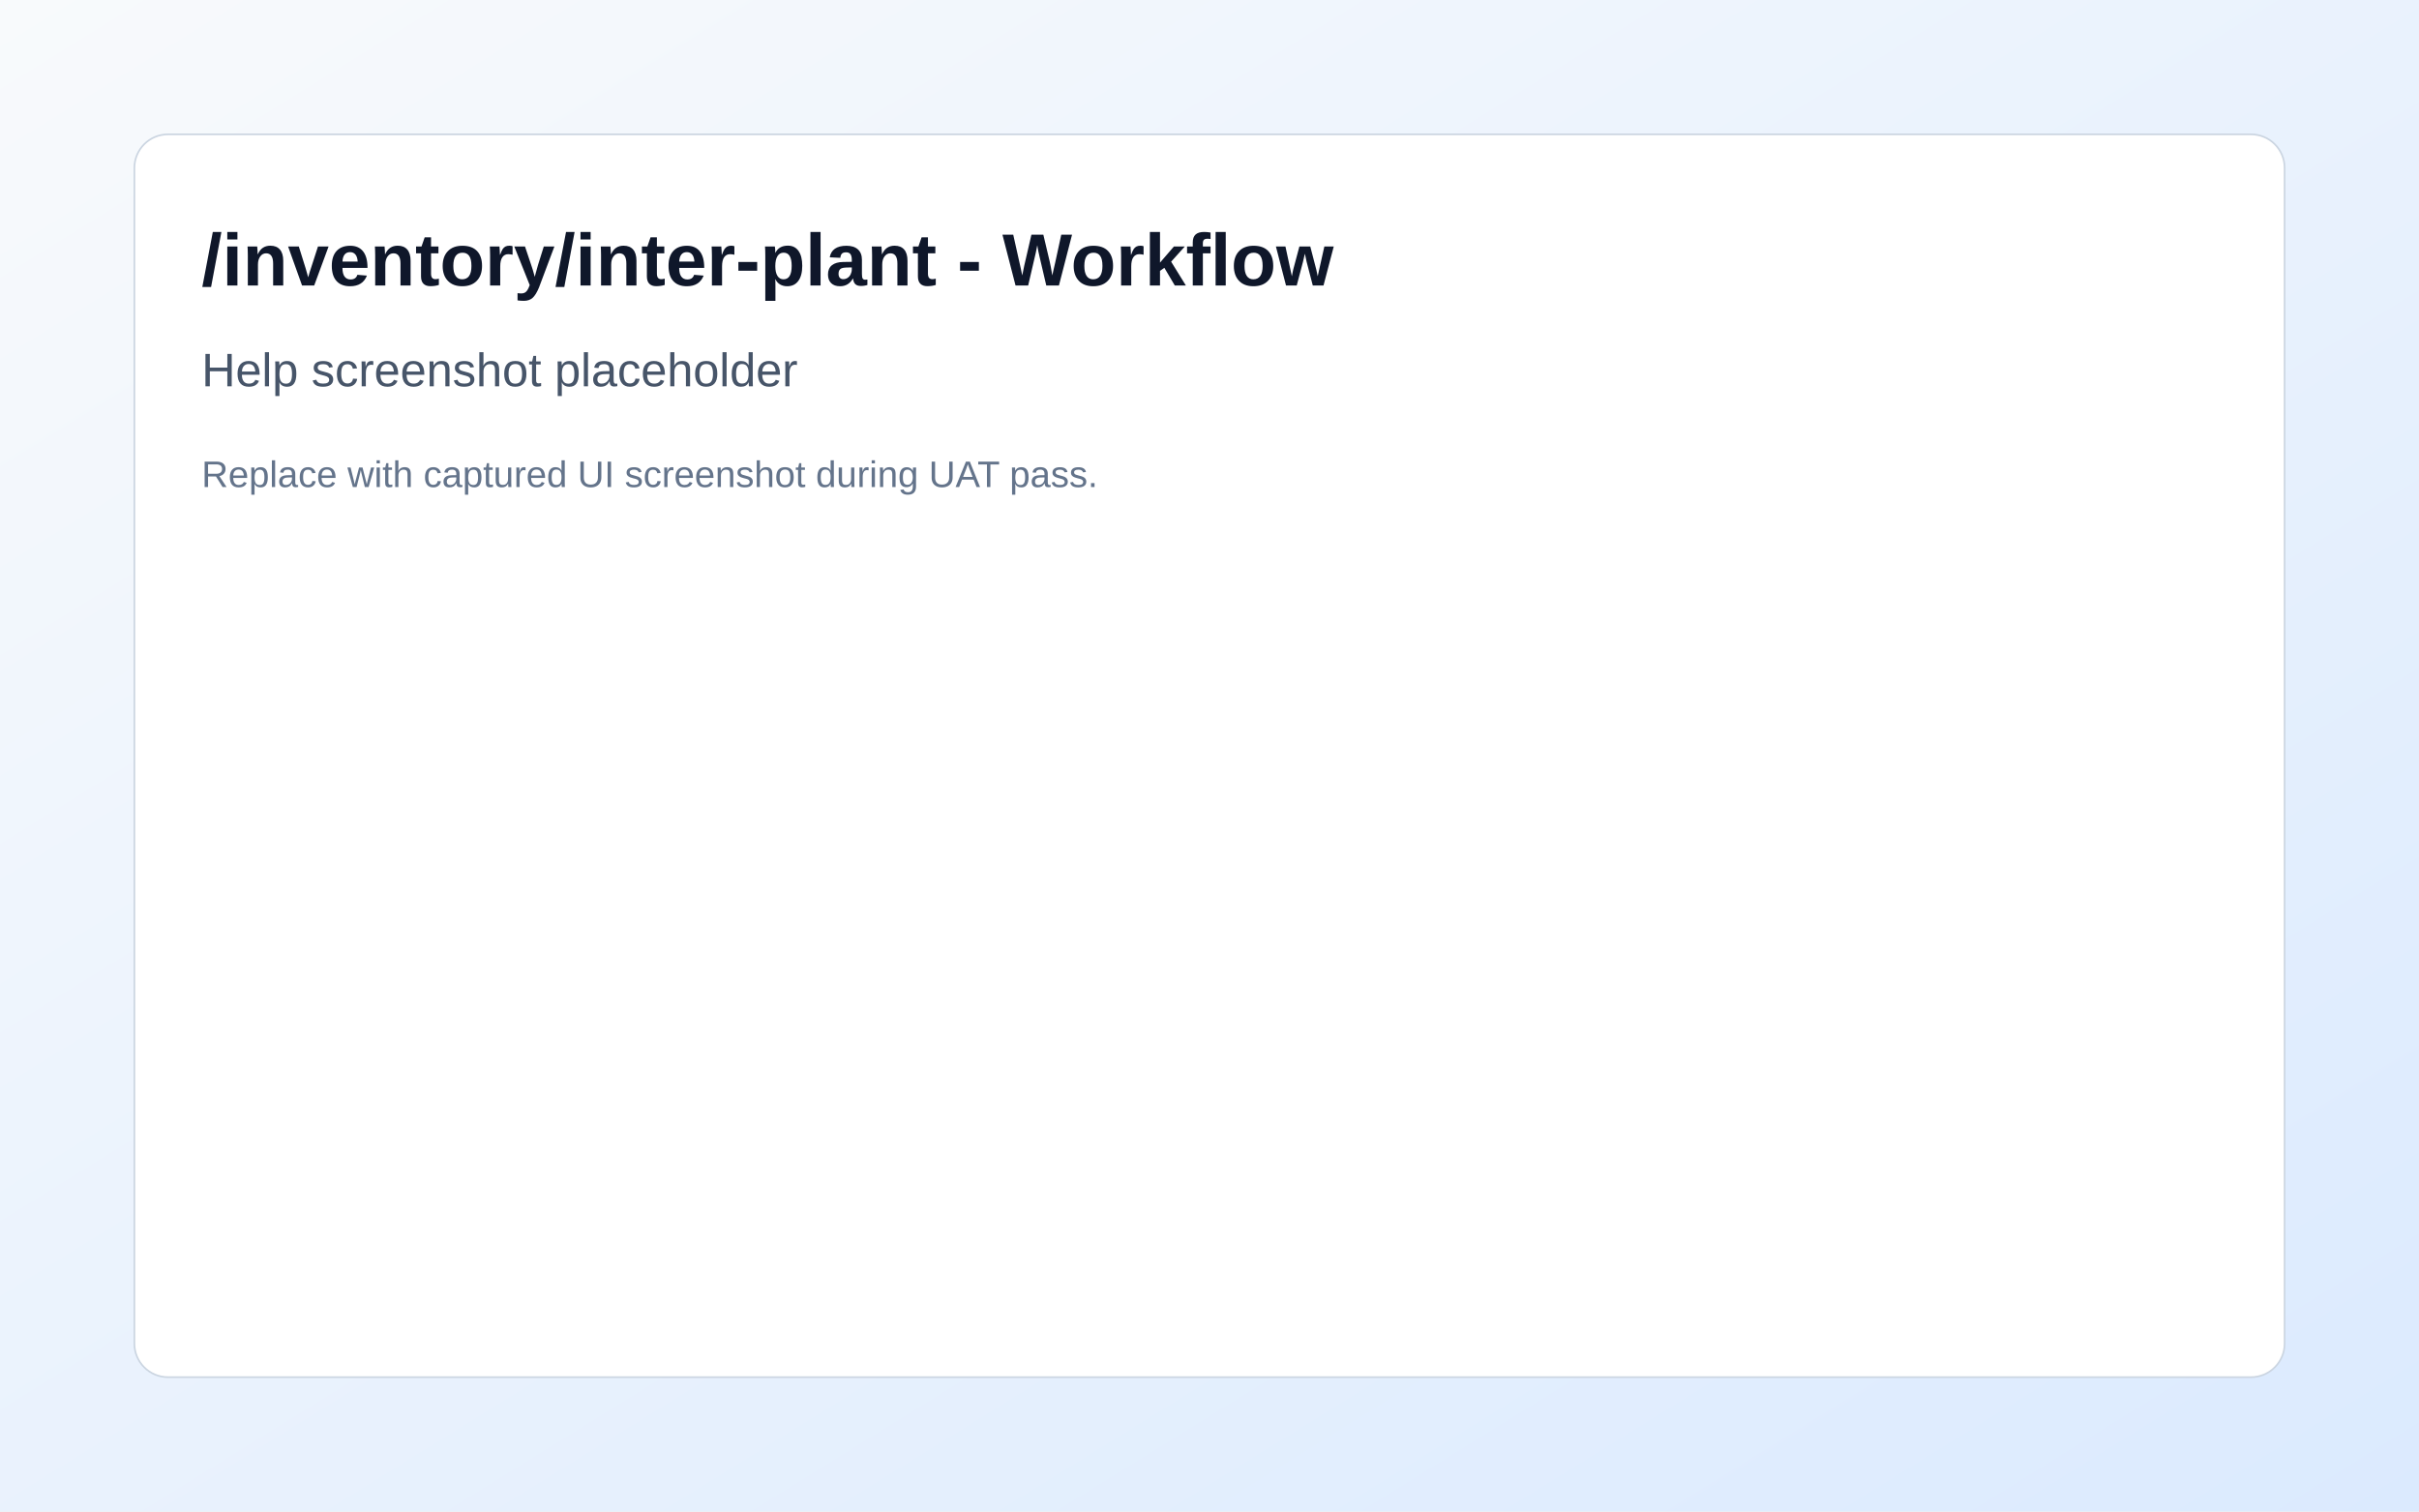
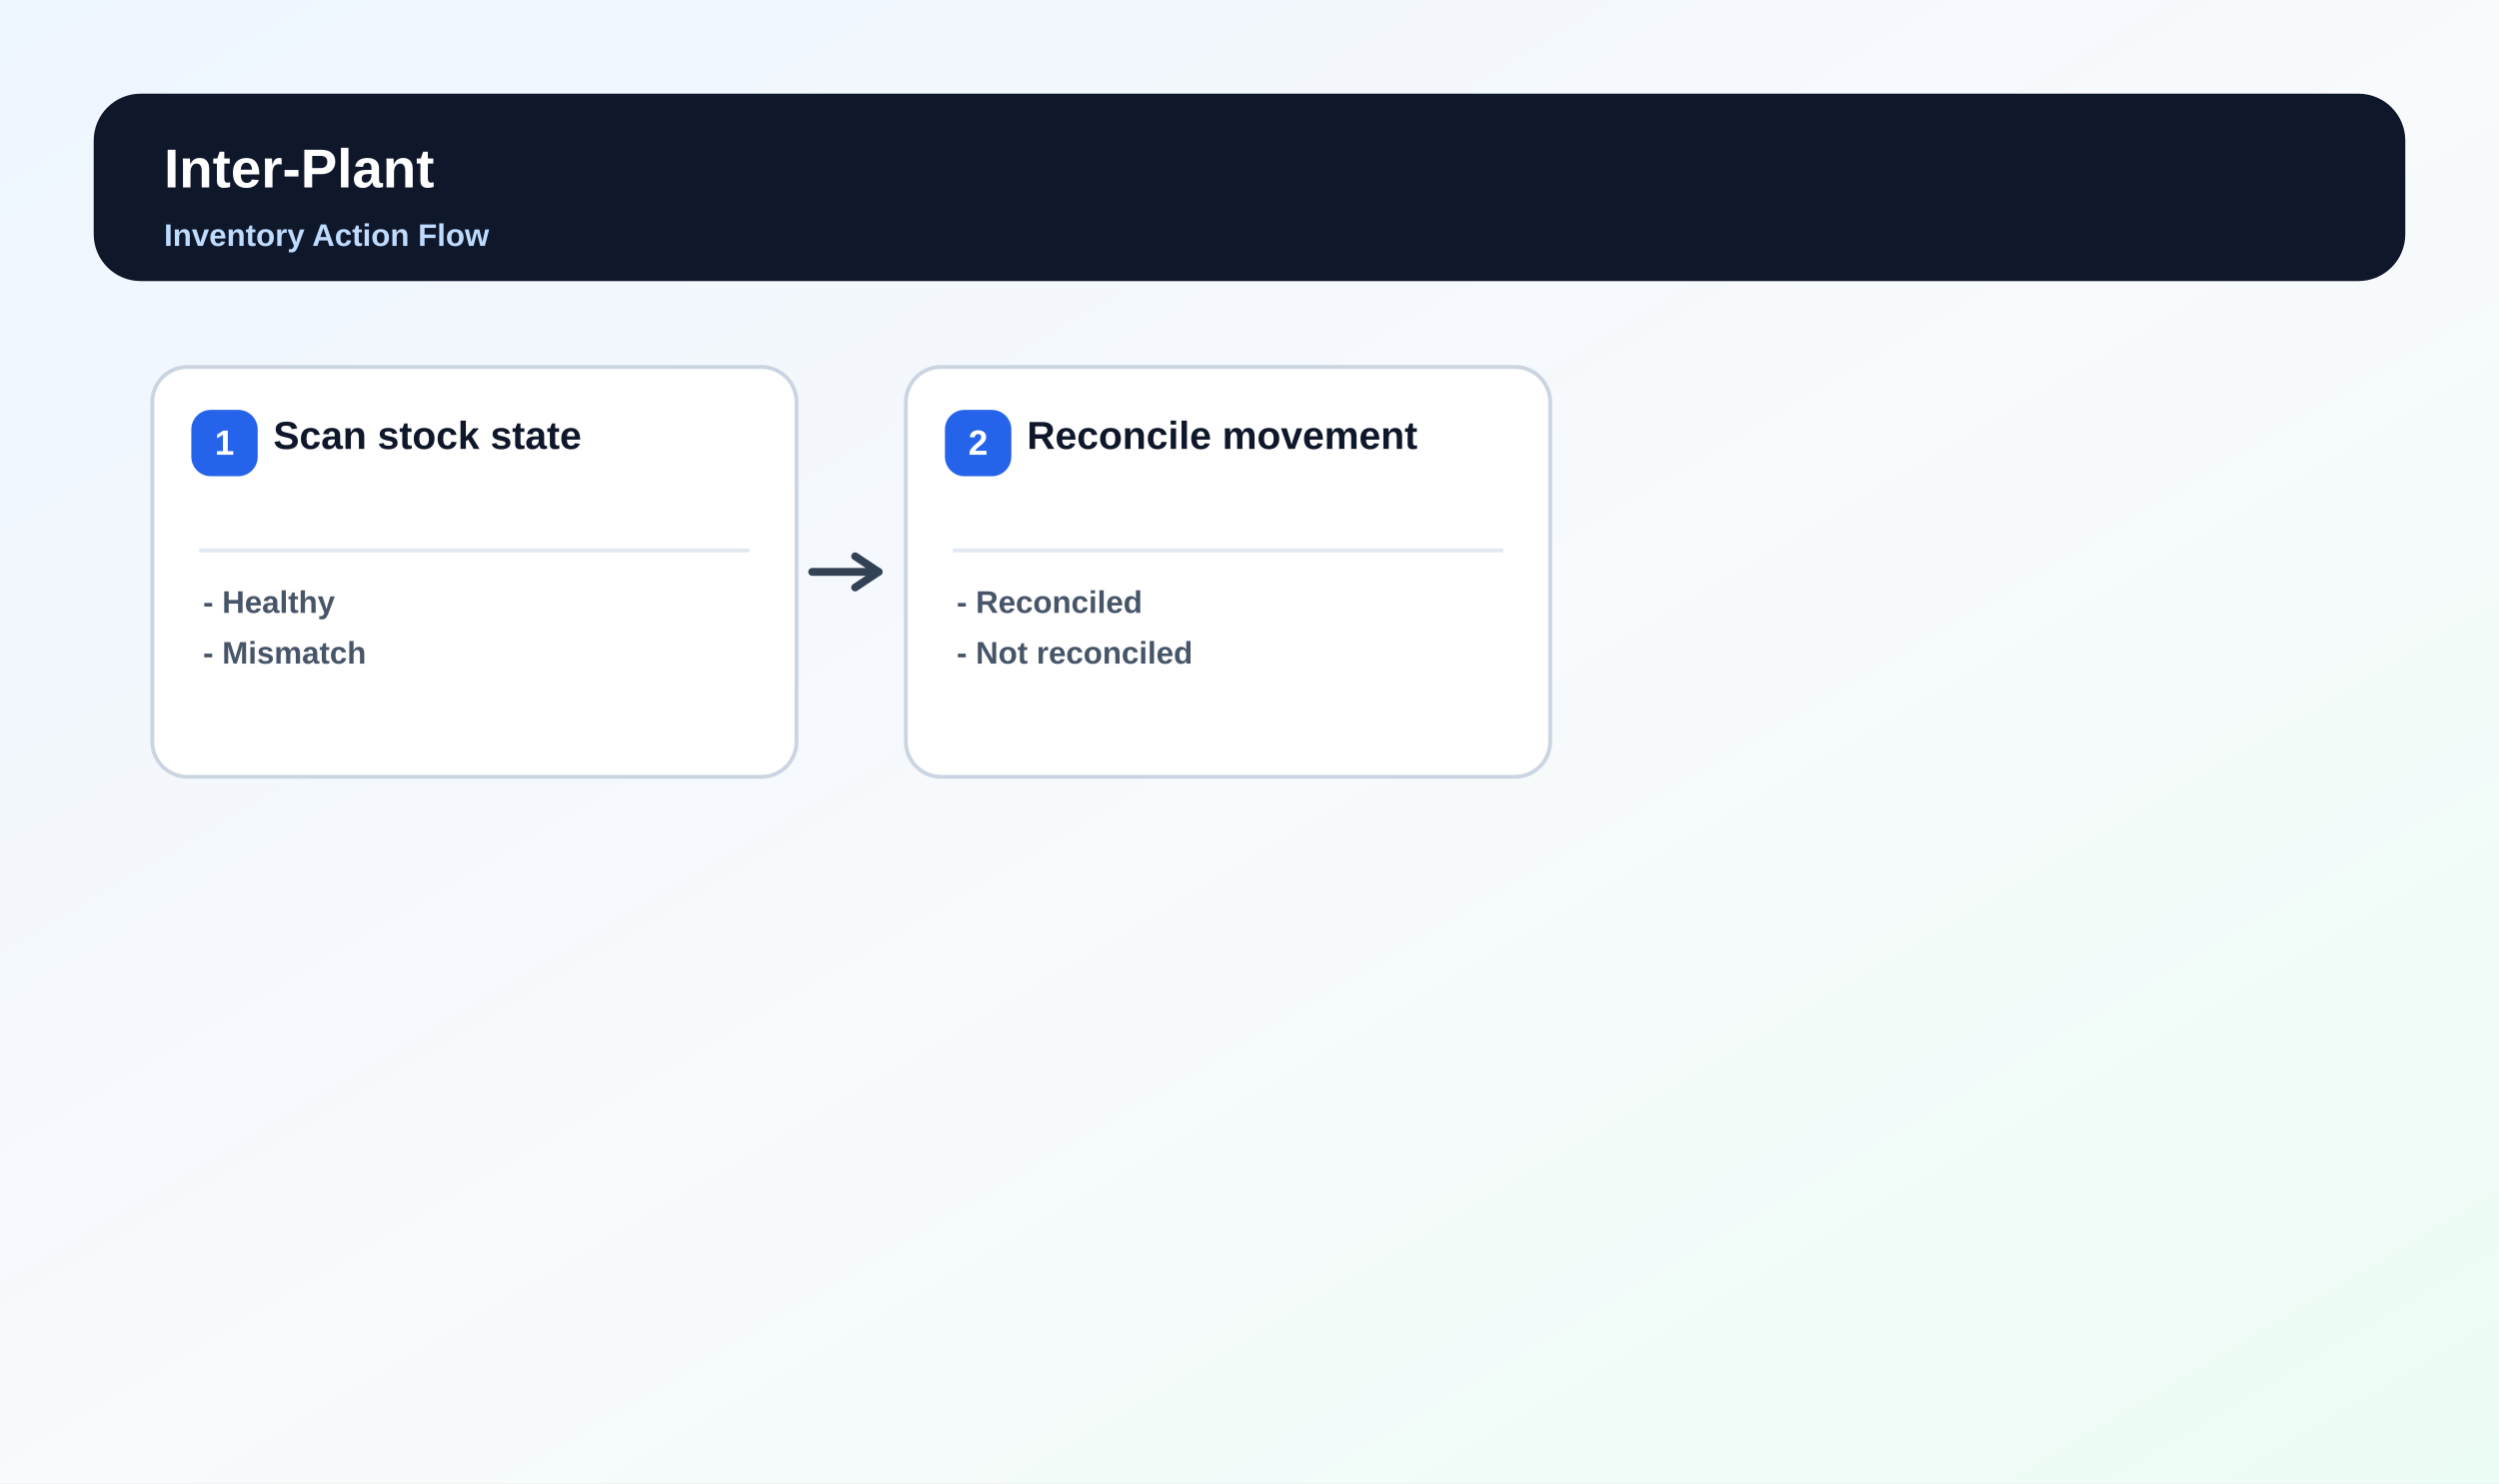
- <svg xmlns="http://www.w3.org/2000/svg" width="1440" height="900" viewBox="0 0 1440 900" role="img" aria-label="/inventory/inter-plant - Workflow">
+ <svg xmlns="http://www.w3.org/2000/svg" width="1280" height="760" viewBox="0 0 1280 760" role="img" aria-label="Inter-Plant workflow">
  <defs>
-     <linearGradient id="g" x1="0" x2="1" y1="0" y2="1">
-       <stop offset="0%" stop-color="#f8fafc" />
-       <stop offset="100%" stop-color="#dbeafe" />
+     <linearGradient id="bg" x1="0" y1="0" x2="1" y2="1">
+       <stop offset="0%" stop-color="#eef6ff" />
+       <stop offset="52%" stop-color="#f8fafc" />
+       <stop offset="100%" stop-color="#ecfdf5" />
    </linearGradient>
  </defs>
-   <rect width="1440" height="900" fill="url(#g)" />
-   <rect x="80" y="80" width="1280" height="740" rx="20" fill="#ffffff" stroke="#cbd5e1" />
-   <text x="120" y="170" fill="#0f172a" font-size="44" font-family="Arial, sans-serif" font-weight="700">/inventory/inter-plant - Workflow</text>
-   <text x="120" y="230" fill="#475569" font-size="28" font-family="Arial, sans-serif">Help screenshot placeholder</text>
-   <text x="120" y="290" fill="#64748b" font-size="22" font-family="Arial, sans-serif">Replace with captured UI screenshot during UAT pass.</text>
+   <rect width="1280" height="760" fill="url(#bg)" />
+   <rect x="48" y="48" width="1184" height="96" rx="24" fill="#0f172a" />
+   <text x="84" y="96" font-family="Arial, sans-serif" font-size="28" font-weight="800" fill="#ffffff">Inter-Plant</text>
+   <text x="84" y="126" font-family="Arial, sans-serif" font-size="16" font-weight="700" fill="#bfdbfe">Inventory Action Flow</text>
+   <line x1="416" y1="293" x2="450" y2="293" stroke="#334155" stroke-width="4" stroke-linecap="round" />
+   <path d="M 438 285 L 450 293 L 438 301" fill="none" stroke="#334155" stroke-width="4" stroke-linecap="round" stroke-linejoin="round" />
+   <rect x="78" y="188" width="330" height="210" rx="18" fill="#ffffff" stroke="#cbd5e1" stroke-width="2" />
+   <rect x="98" y="210" width="34" height="34" rx="10" fill="#2563eb" />
+   <text x="115" y="233" text-anchor="middle" font-family="Arial, sans-serif" font-size="18" font-weight="800" fill="#ffffff">1</text>
+   <text x="140" y="230" font-family="Arial, sans-serif" font-size="20" font-weight="700" fill="#0f172a">Scan stock state</text>
+   <line x1="102" y1="282" x2="384" y2="282" stroke="#e2e8f0" stroke-width="2" />
+   <text x="104" y="314" font-family="Arial, sans-serif" font-size="16" font-weight="600" fill="#475569">- Healthy</text>
+   <text x="104" y="340" font-family="Arial, sans-serif" font-size="16" font-weight="600" fill="#475569">- Mismatch</text>
+   <rect x="464" y="188" width="330" height="210" rx="18" fill="#ffffff" stroke="#cbd5e1" stroke-width="2" />
+   <rect x="484" y="210" width="34" height="34" rx="10" fill="#2563eb" />
+   <text x="501" y="233" text-anchor="middle" font-family="Arial, sans-serif" font-size="18" font-weight="800" fill="#ffffff">2</text>
+   <text x="526" y="230" font-family="Arial, sans-serif" font-size="20" font-weight="700" fill="#0f172a">Reconcile movement</text>
+   <line x1="488" y1="282" x2="770" y2="282" stroke="#e2e8f0" stroke-width="2" />
+   <text x="490" y="314" font-family="Arial, sans-serif" font-size="16" font-weight="600" fill="#475569">- Reconciled</text>
+   <text x="490" y="340" font-family="Arial, sans-serif" font-size="16" font-weight="600" fill="#475569">- Not reconciled</text>
</svg>
